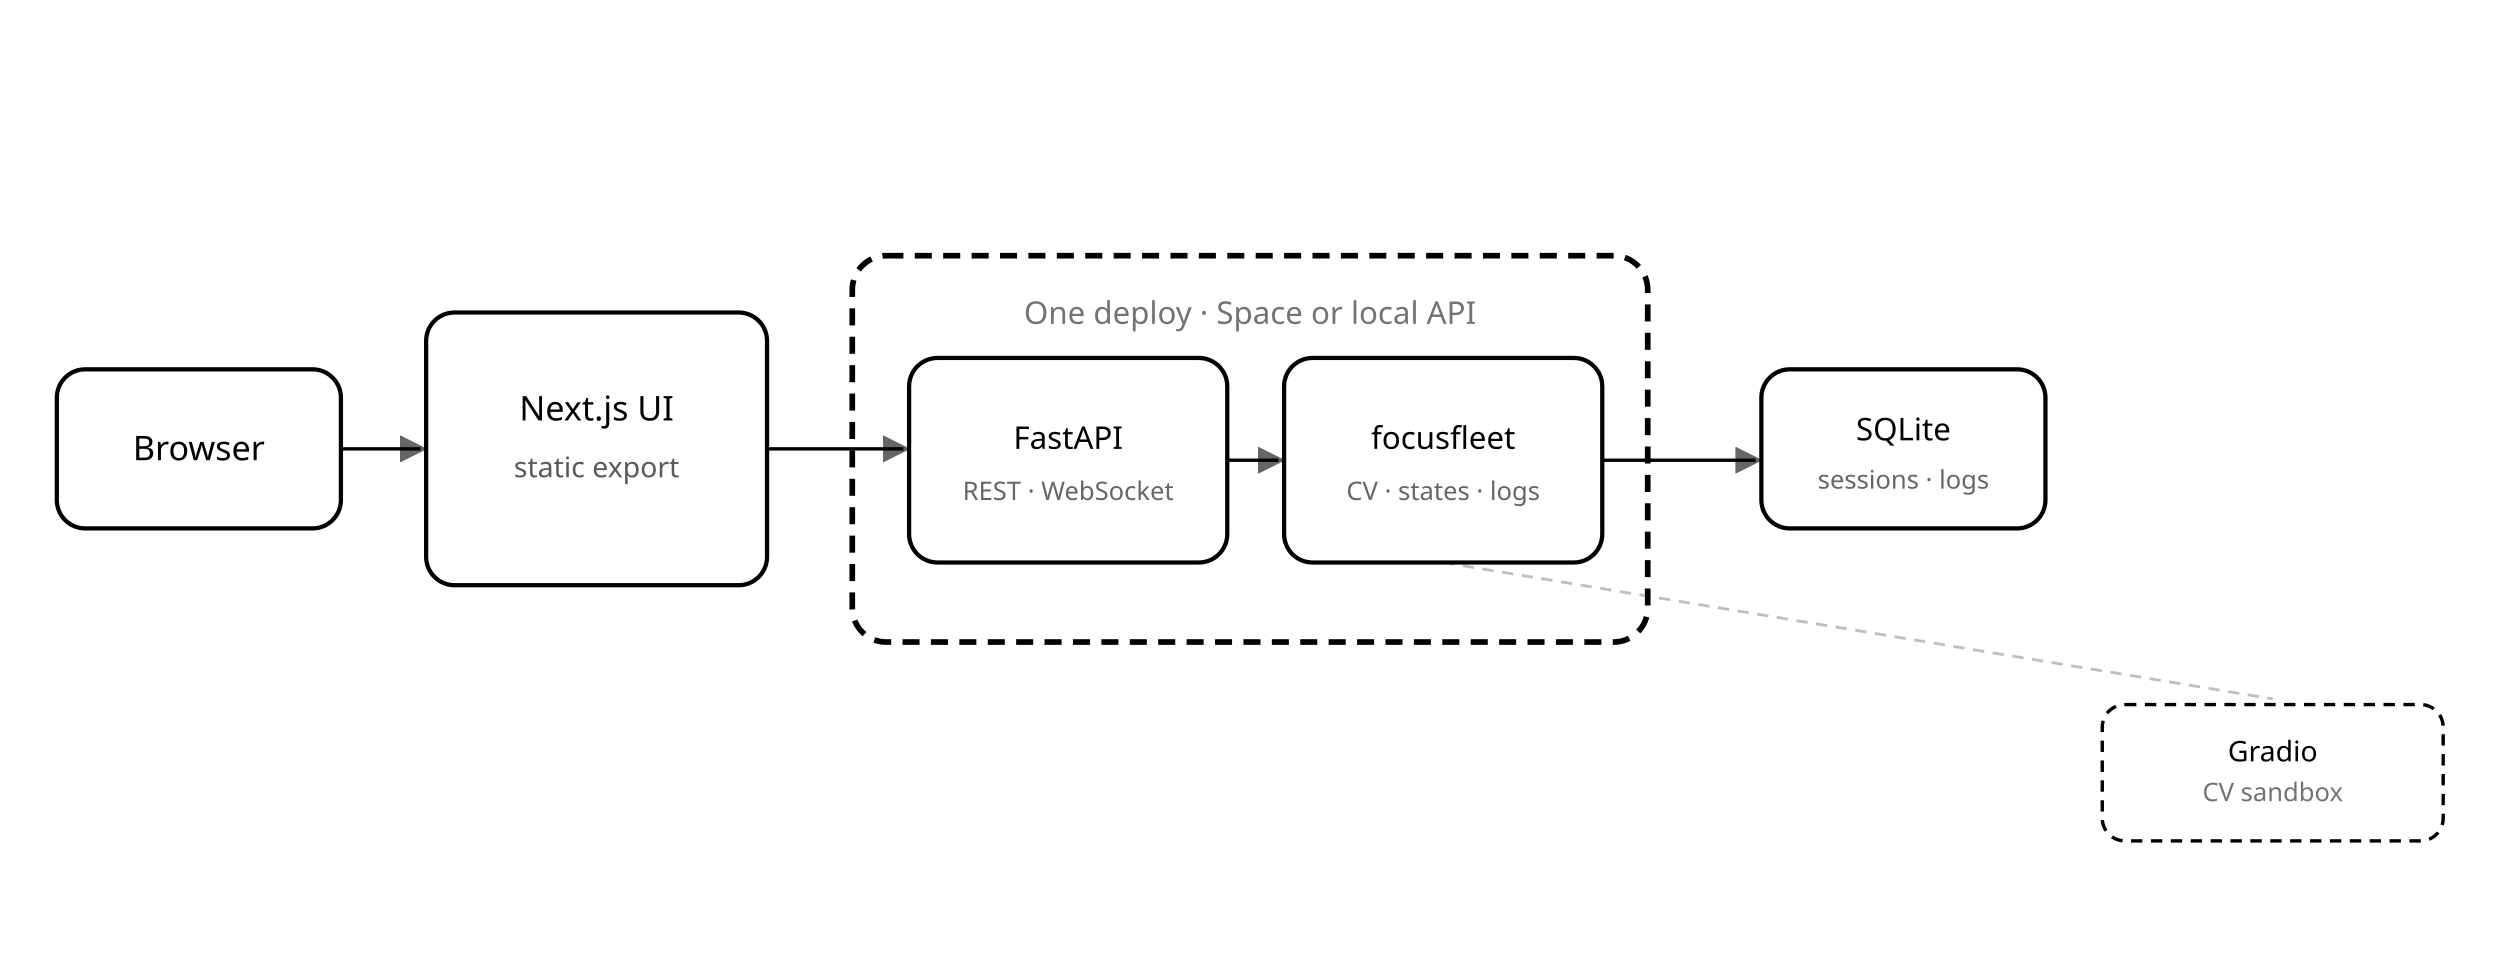
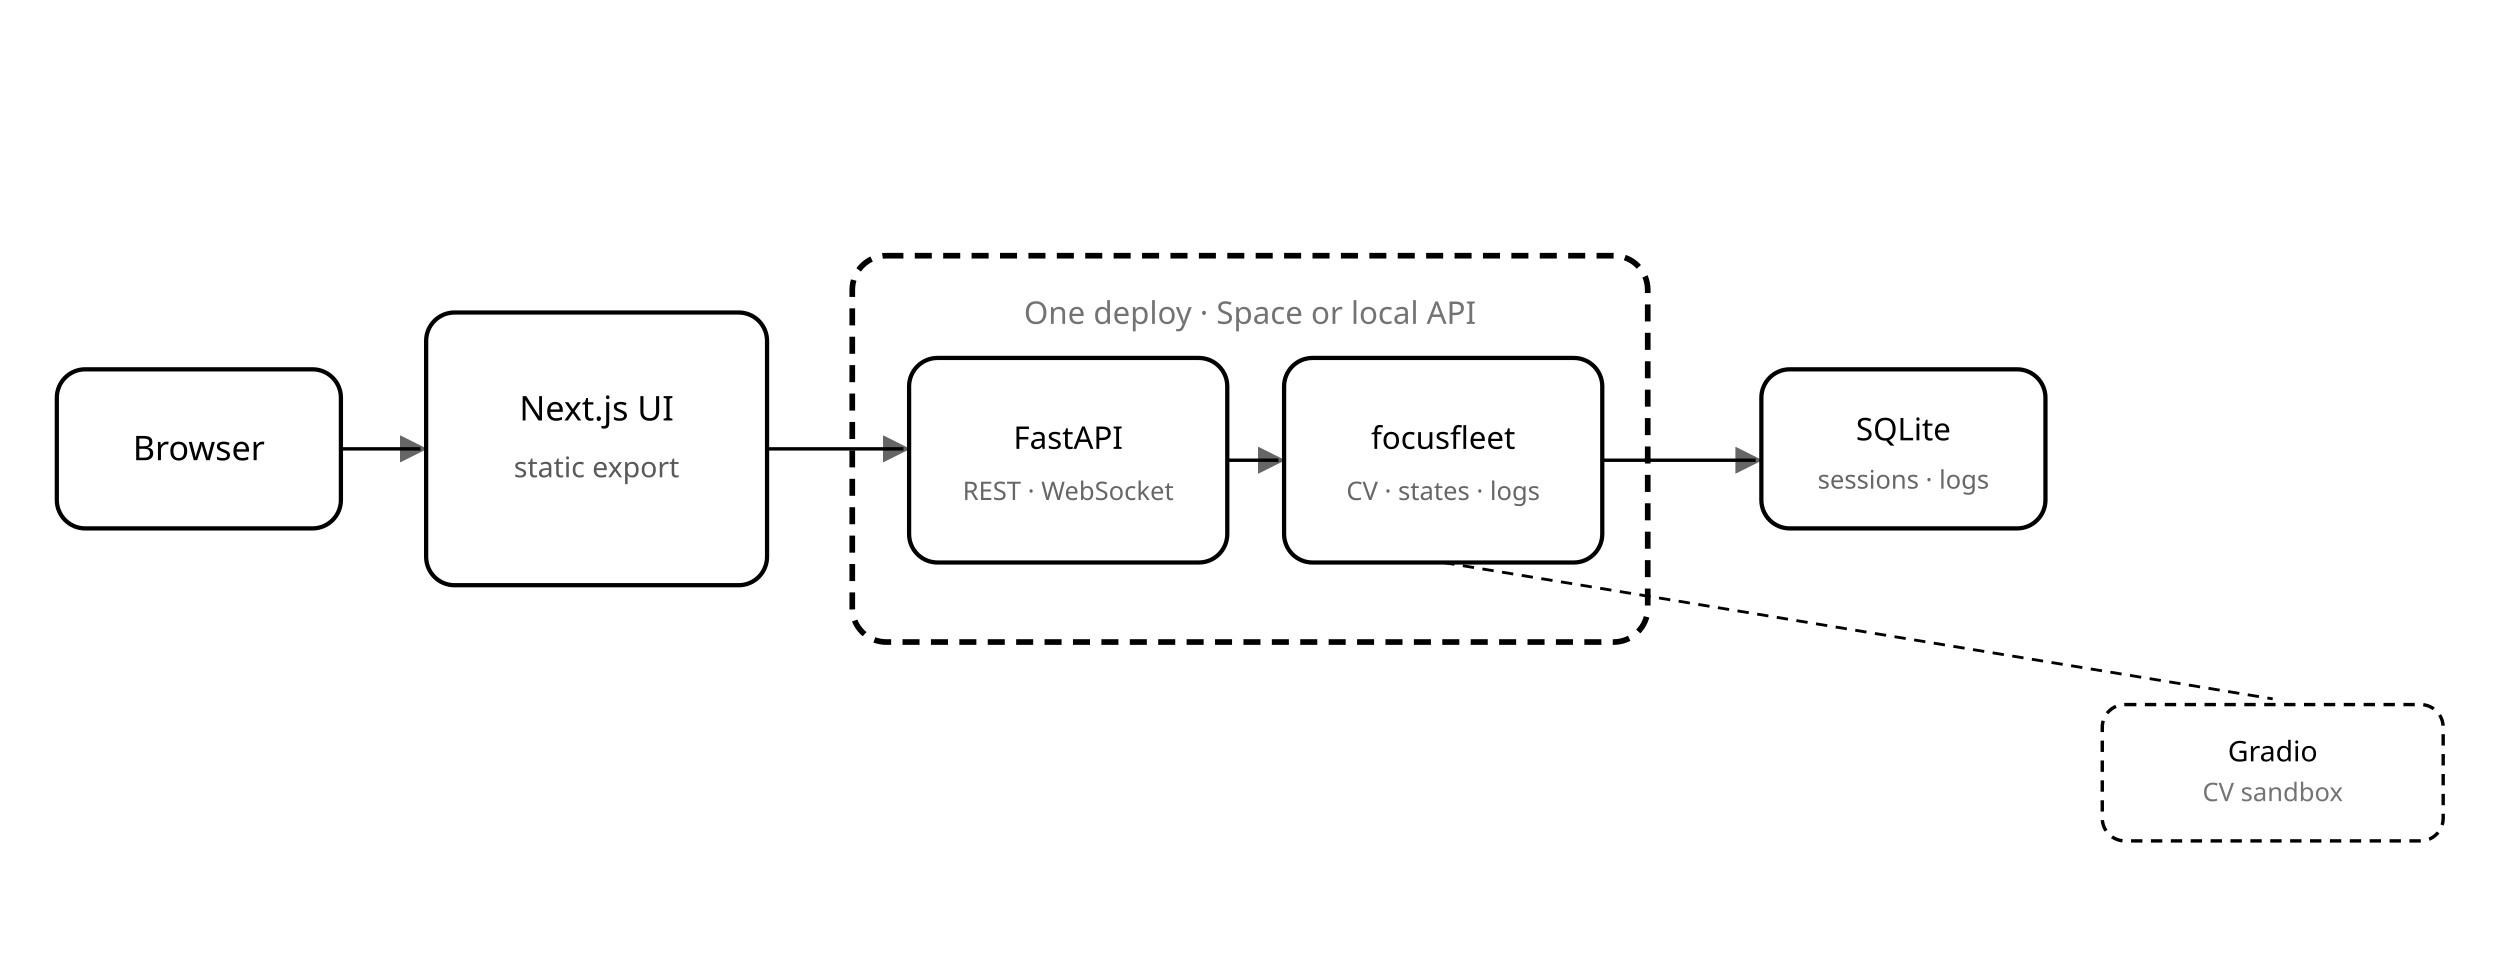
<svg xmlns="http://www.w3.org/2000/svg" role="img" viewBox="0 0 880 340" aria-labelledby="ff-arch-title ff-arch-desc">
  <defs>
    <marker id="ff-arrow" markerWidth="8" markerHeight="8" refX="6" refY="4" orient="auto">
      <path d="M0,0 L8,4 L0,8 Z" fill="currentColor" opacity="0.6" />
    </marker>
  </defs>
-   <rect x="20" y="130" width="100" height="56" rx="10" fill="none" stroke="currentColor" stroke-width="1.5" />
-   <text x="70" y="162" text-anchor="middle" font-size="12" fill="currentColor" font-family="system-ui,sans-serif">Browser</text>
-   <rect x="150" y="110" width="120" height="96" rx="10" fill="none" stroke="currentColor" stroke-width="1.5" />
-   <text x="210" y="148" text-anchor="middle" font-size="12" fill="currentColor" font-family="system-ui,sans-serif">Next.js UI</text>
-   <text x="210" y="168" text-anchor="middle" font-size="10" fill="currentColor" opacity="0.65" font-family="system-ui,sans-serif">static export</text>
-   <rect x="300" y="90" width="280" height="136" rx="12" fill="none" stroke="currentColor" stroke-width="2" stroke-dasharray="6 4" />
-   <text x="440" y="114" text-anchor="middle" font-size="11" fill="currentColor" opacity="0.55" font-family="system-ui,sans-serif">One deploy · Space or local API</text>
-   <rect x="320" y="126" width="112" height="72" rx="10" fill="none" stroke="currentColor" stroke-width="1.5" />
-   <text x="376" y="158" text-anchor="middle" font-size="11" fill="currentColor" font-family="system-ui,sans-serif">FastAPI</text>
-   <text x="376" y="176" text-anchor="middle" font-size="9" fill="currentColor" opacity="0.6" font-family="system-ui,sans-serif">REST · WebSocket</text>
-   <rect x="452" y="126" width="112" height="72" rx="10" fill="none" stroke="currentColor" stroke-width="1.5" />
-   <text x="508" y="158" text-anchor="middle" font-size="11" fill="currentColor" font-family="system-ui,sans-serif">focusfleet</text>
-   <text x="508" y="176" text-anchor="middle" font-size="9" fill="currentColor" opacity="0.6" font-family="system-ui,sans-serif">CV · states · logs</text>
-   <rect x="620" y="130" width="100" height="56" rx="10" fill="none" stroke="currentColor" stroke-width="1.5" />
-   <text x="670" y="155" text-anchor="middle" font-size="11" fill="currentColor" font-family="system-ui,sans-serif">SQLite</text>
-   <text x="670" y="172" text-anchor="middle" font-size="9" fill="currentColor" opacity="0.6" font-family="system-ui,sans-serif">sessions · logs</text>
-   <rect x="740" y="248" width="120" height="48" rx="8" fill="none" stroke="currentColor" stroke-width="1.2" stroke-dasharray="4 3" />
-   <text x="800" y="268" text-anchor="middle" font-size="10" fill="currentColor" font-family="system-ui,sans-serif">Gradio</text>
-   <text x="800" y="282" text-anchor="middle" font-size="9" fill="currentColor" opacity="0.55" font-family="system-ui,sans-serif">CV sandbox</text>
-   <line x1="120" y1="158" x2="148" y2="158" stroke="currentColor" stroke-width="1.2" marker-end="url(#ff-arrow)" />
-   <line x1="270" y1="158" x2="318" y2="158" stroke="currentColor" stroke-width="1.2" marker-end="url(#ff-arrow)" />
-   <line x1="432" y1="162" x2="450" y2="162" stroke="currentColor" stroke-width="1.2" marker-end="url(#ff-arrow)" />
-   <line x1="564" y1="162" x2="618" y2="162" stroke="currentColor" stroke-width="1.2" marker-end="url(#ff-arrow)" />
-   <line x1="508" y1="198" x2="800" y2="246" stroke="currentColor" stroke-width="1" opacity="0.25" stroke-dasharray="4 3" />
+   <g class="arch-node" style="--i:0">
+     <rect x="20" y="130" width="100" height="56" rx="10" fill="none" stroke="currentColor" stroke-width="1.5" />
+     <text x="70" y="162" text-anchor="middle" font-size="12" fill="currentColor" font-family="system-ui,sans-serif">Browser</text>
+   </g>
+   <line class="arch-edge" style="--i:1" pathLength="1" x1="120" y1="158" x2="148" y2="158" stroke="currentColor" stroke-width="1.2" marker-end="url(#ff-arrow)" />
+   <g class="arch-node" style="--i:2">
+     <rect x="150" y="110" width="120" height="96" rx="10" fill="none" stroke="currentColor" stroke-width="1.5" />
+     <text x="210" y="148" text-anchor="middle" font-size="12" fill="currentColor" font-family="system-ui,sans-serif">Next.js UI</text>
+     <text x="210" y="168" text-anchor="middle" font-size="10" fill="currentColor" opacity="0.65" font-family="system-ui,sans-serif">static export</text>
+   </g>
+   <line class="arch-edge" style="--i:3" pathLength="1" x1="270" y1="158" x2="318" y2="158" stroke="currentColor" stroke-width="1.2" marker-end="url(#ff-arrow)" />
+   <g class="arch-node" style="--i:4">
+     <rect x="300" y="90" width="280" height="136" rx="12" fill="none" stroke="currentColor" stroke-width="2" stroke-dasharray="6 4" />
+     <text x="440" y="114" text-anchor="middle" font-size="11" fill="currentColor" opacity="0.55" font-family="system-ui,sans-serif">One deploy · Space or local API</text>
+   </g>
+   <g class="arch-node" style="--i:5">
+     <rect x="320" y="126" width="112" height="72" rx="10" fill="none" stroke="currentColor" stroke-width="1.5" />
+     <text x="376" y="158" text-anchor="middle" font-size="11" fill="currentColor" font-family="system-ui,sans-serif">FastAPI</text>
+     <text x="376" y="176" text-anchor="middle" font-size="9" fill="currentColor" opacity="0.6" font-family="system-ui,sans-serif">REST · WebSocket</text>
+   </g>
+   <line class="arch-edge" style="--i:6" pathLength="1" x1="432" y1="162" x2="450" y2="162" stroke="currentColor" stroke-width="1.2" marker-end="url(#ff-arrow)" />
+   <g class="arch-node" style="--i:7">
+     <rect x="452" y="126" width="112" height="72" rx="10" fill="none" stroke="currentColor" stroke-width="1.5" />
+     <text x="508" y="158" text-anchor="middle" font-size="11" fill="currentColor" font-family="system-ui,sans-serif">focusfleet</text>
+     <text x="508" y="176" text-anchor="middle" font-size="9" fill="currentColor" opacity="0.6" font-family="system-ui,sans-serif">CV · states · logs</text>
+   </g>
+   <line class="arch-edge" style="--i:8" pathLength="1" x1="564" y1="162" x2="618" y2="162" stroke="currentColor" stroke-width="1.2" marker-end="url(#ff-arrow)" />
+   <g class="arch-node" style="--i:9">
+     <rect x="620" y="130" width="100" height="56" rx="10" fill="none" stroke="currentColor" stroke-width="1.5" />
+     <text x="670" y="155" text-anchor="middle" font-size="11" fill="currentColor" font-family="system-ui,sans-serif">SQLite</text>
+     <text x="670" y="172" text-anchor="middle" font-size="9" fill="currentColor" opacity="0.6" font-family="system-ui,sans-serif">sessions · logs</text>
+   </g>
+   <line class="arch-edge arch-edge--fade" style="--i:10;--arch-fade:0.25" x1="508" y1="198" x2="800" y2="246" stroke="currentColor" stroke-width="1" stroke-dasharray="4 3" />
+   <g class="arch-node" style="--i:11">
+     <rect x="740" y="248" width="120" height="48" rx="8" fill="none" stroke="currentColor" stroke-width="1.2" stroke-dasharray="4 3" />
+     <text x="800" y="268" text-anchor="middle" font-size="10" fill="currentColor" font-family="system-ui,sans-serif">Gradio</text>
+     <text x="800" y="282" text-anchor="middle" font-size="9" fill="currentColor" opacity="0.55" font-family="system-ui,sans-serif">CV sandbox</text>
+   </g>
</svg>
